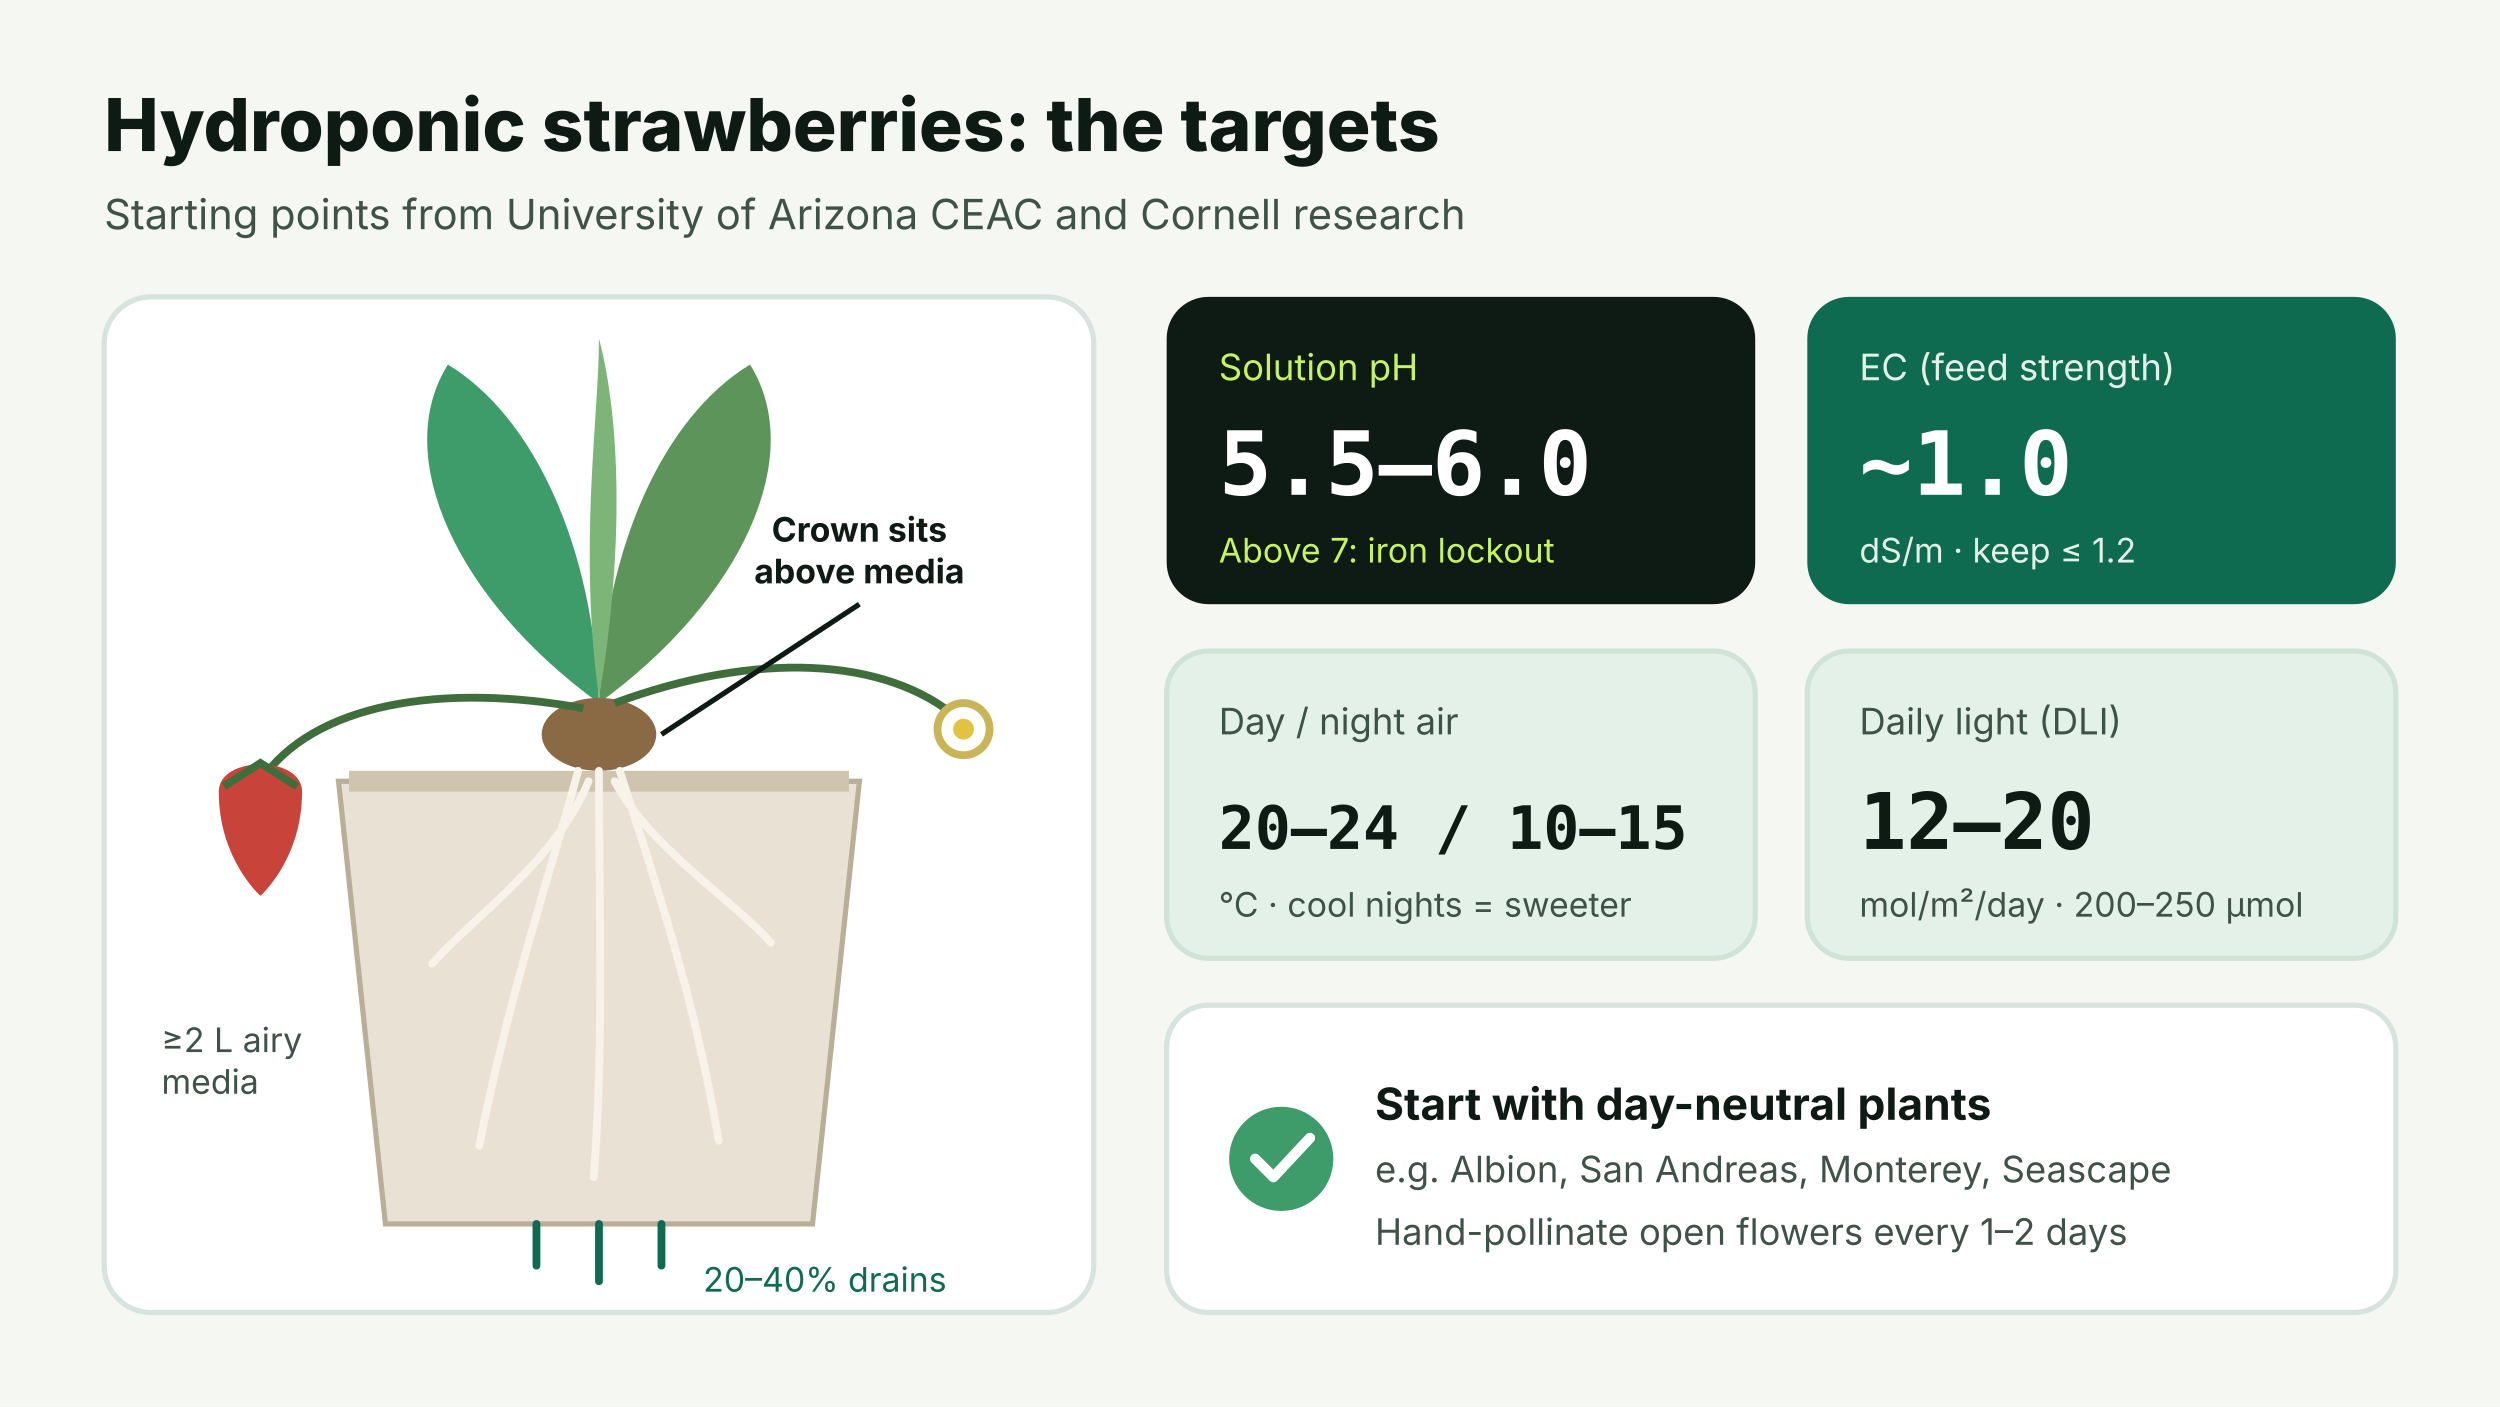
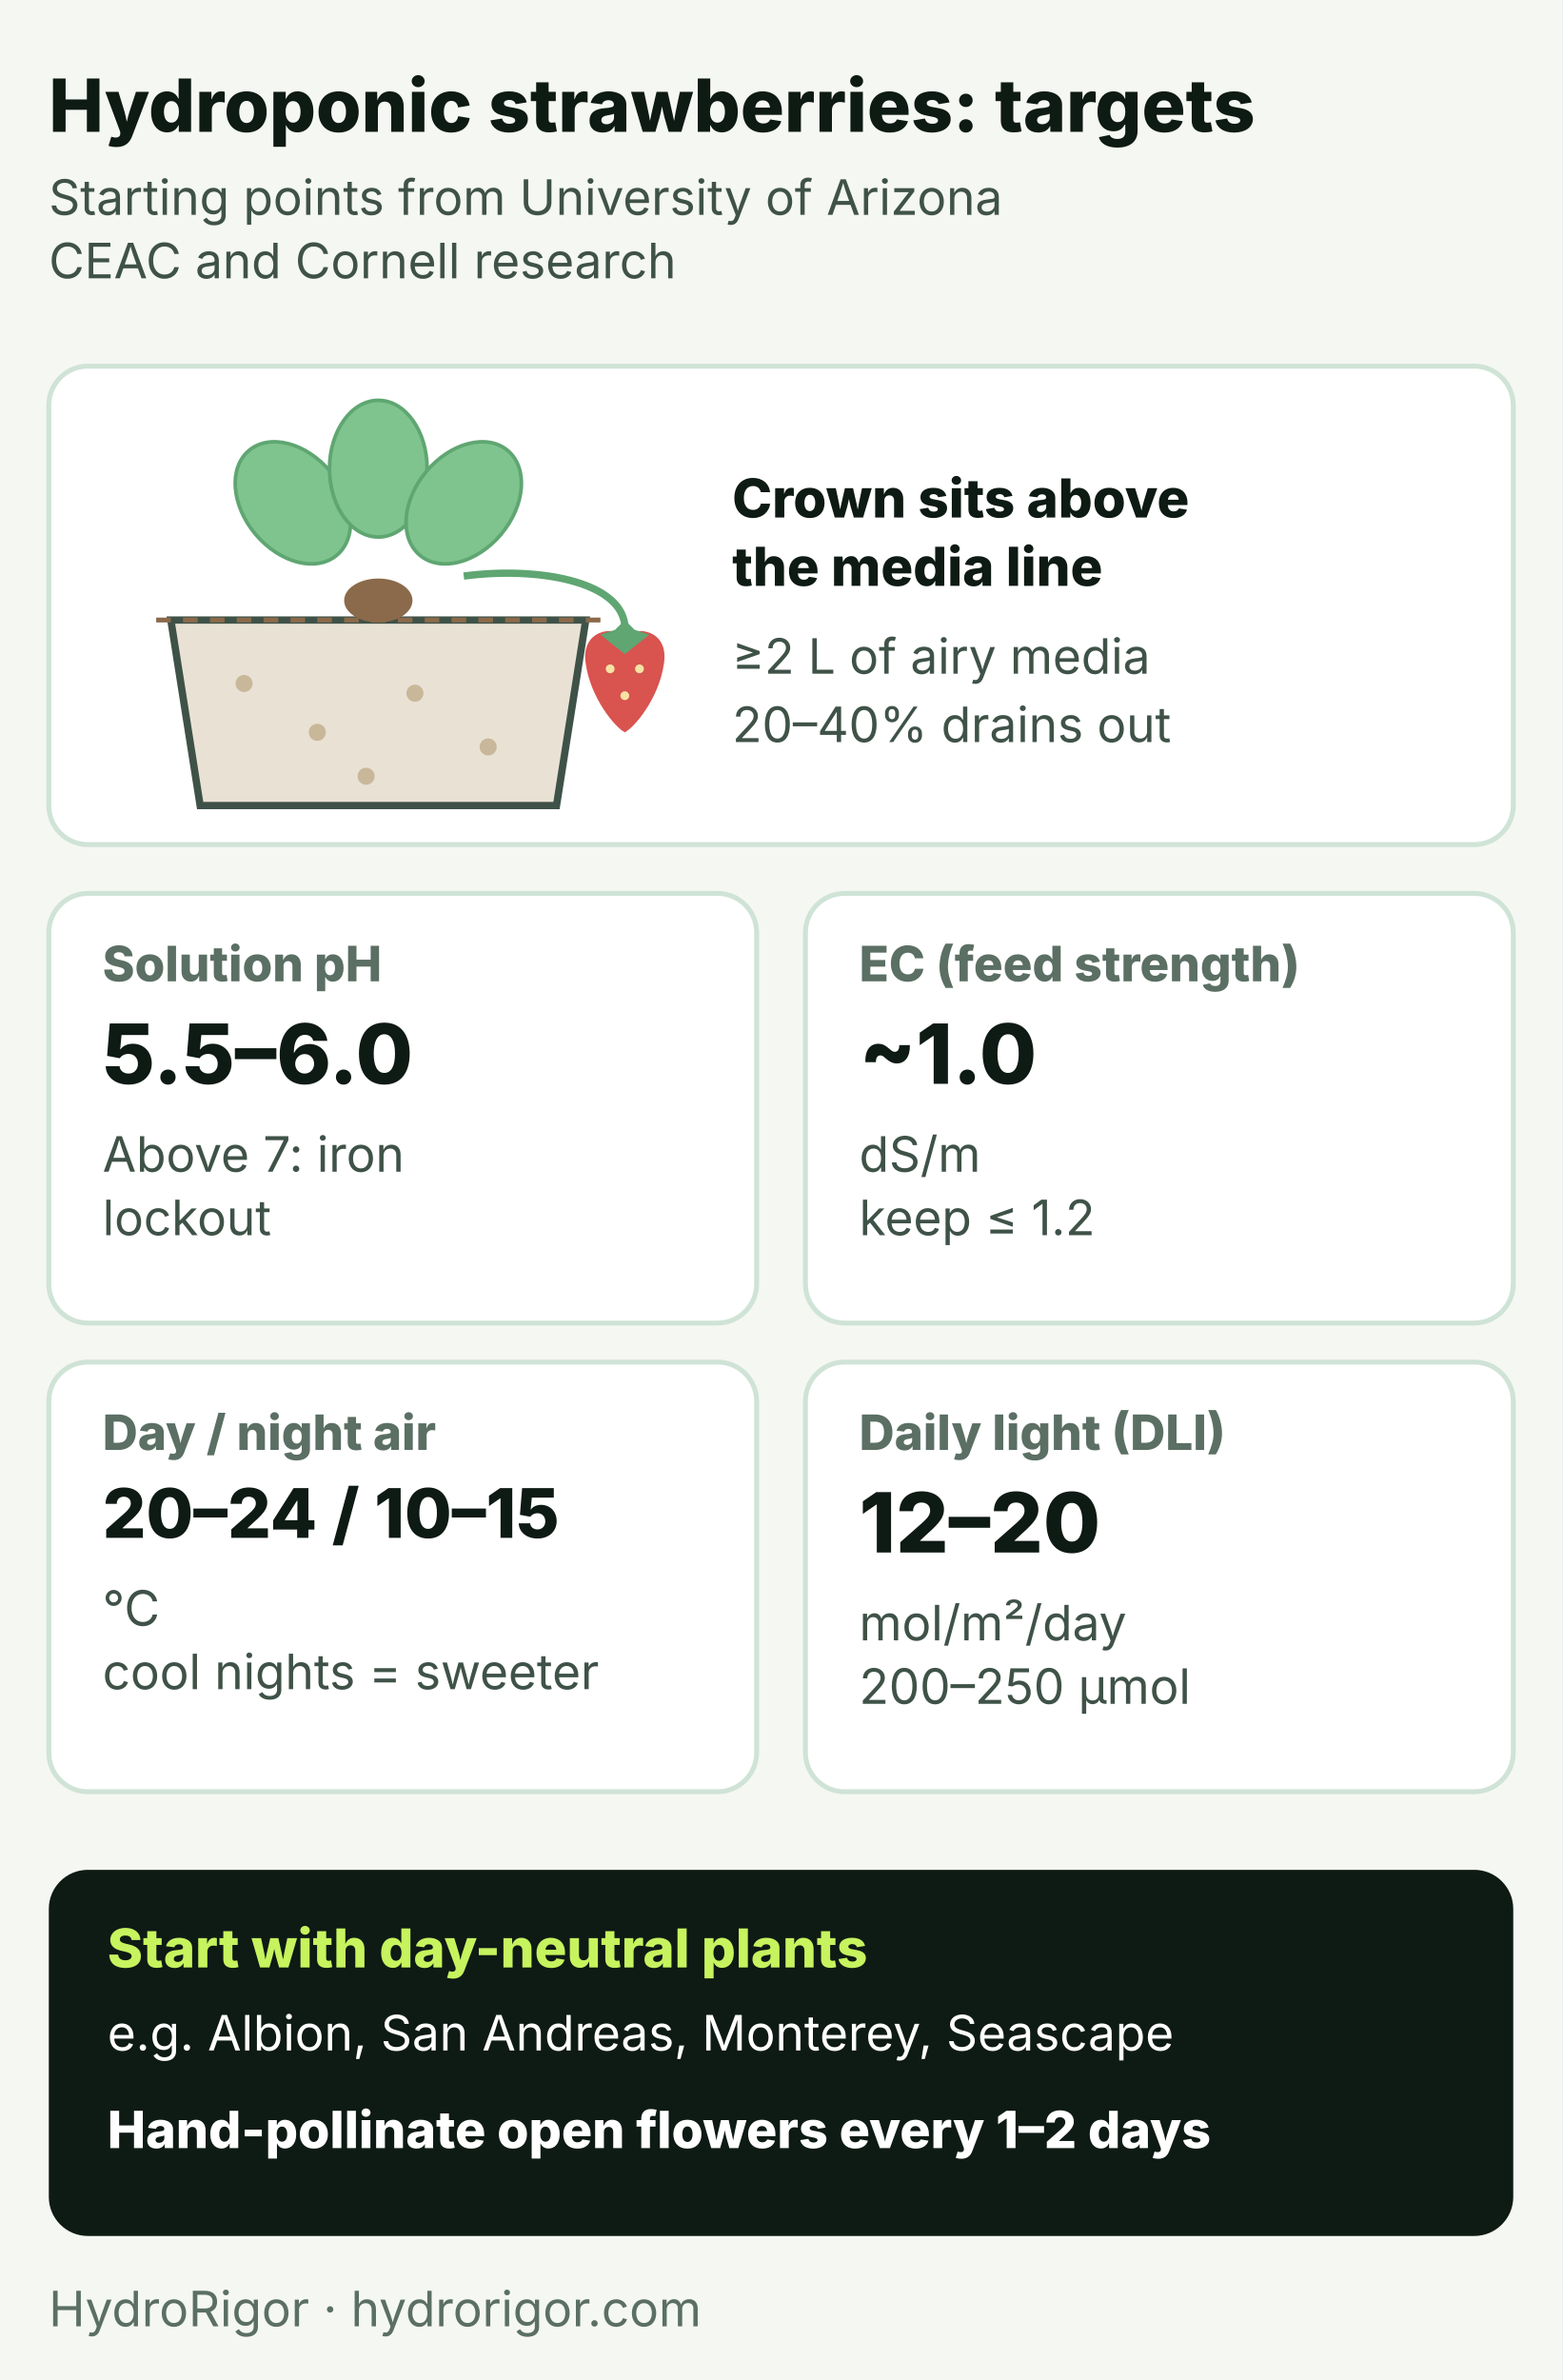
- <svg xmlns="http://www.w3.org/2000/svg" viewBox="0 0 960 540" width="960" height="540" role="img" aria-labelledby="t d">
-   <rect width="960" height="540" fill="#F5F7F2" />
-   <text x="40" y="58" font-family="Plus Jakarta Sans, Inter, Arial, sans-serif" font-size="28" font-weight="800" fill="#0E1A14">Hydroponic strawberries: the targets</text>
-   <text x="40" y="88" font-family="Inter, Arial, sans-serif" font-size="16" fill="#3F5248">Starting points from University of Arizona CEAC and Cornell research</text>
-   <rect x="40" y="114" width="380" height="390" rx="18" fill="#FFFFFF" stroke="#D6E3DF" stroke-width="2" />
-   <path d="M230 270 C 175 230 150 175 172 140 C 205 160 228 210 230 270 Z" fill="#3E9B6A" />
-   <path d="M230 270 C 285 230 310 175 288 140 C 255 160 232 210 230 270 Z" fill="#5C9459" />
-   <path d="M230 268 C 222 210 230 160 230 130 C 238 160 240 210 230 268 Z" fill="#7DB579" />
-   <ellipse cx="230" cy="282" rx="22" ry="14" fill="#8A6A45" />
-   <path d="M130 300 L 330 300 L 312 470 L 148 470 Z" fill="#E9E2D4" stroke="#B9AE98" stroke-width="2" />
-   <rect x="134" y="296" width="192" height="8" fill="#CFC4AE" />
-   <path d="M222 296 C 210 340 196 380 184 440 M230 296 C 230 350 232 400 228 452 M238 296 C 252 340 266 380 276 438 M226 300 C 214 330 182 352 166 370 M236 300 C 250 326 282 346 296 362" fill="none" stroke="#F7F3EA" stroke-width="3" stroke-linecap="round" />
-   <path d="M206 470 L 206 486 M230 470 L 230 492 M254 470 L 254 486" stroke="#0F6B4F" stroke-width="3" stroke-linecap="round" />
-   <path d="M236 270 C 290 250 340 252 368 276" fill="none" stroke="#3F6E3C" stroke-width="3" />
-   <circle cx="370" cy="280" r="10" fill="#FFFFFF" stroke="#C9B458" stroke-width="3" />
-   <circle cx="370" cy="280" r="4" fill="#E2C341" />
-   <path d="M224 272 C 170 262 120 270 100 300" fill="none" stroke="#3F6E3C" stroke-width="3" />
-   <path d="M84 304 C 84 290 116 290 116 304 C 116 330 100 344 100 344 C 100 344 84 330 84 304 Z" fill="#C8443A" />
-   <path d="M86 302 L 100 293 L 114 302" fill="none" stroke="#3F6E3C" stroke-width="3" />
-   <path d="M254 282 L 330 232" stroke="#0E1A14" stroke-width="2" />
-   <text x="330" y="208" font-family="Inter, Arial, sans-serif" font-size="13" font-weight="700" fill="#0E1A14" text-anchor="middle">Crown sits</text>
-   <text x="330" y="224" font-family="Inter, Arial, sans-serif" font-size="13" font-weight="700" fill="#0E1A14" text-anchor="middle">above media</text>
-   <text x="62" y="404" font-family="Inter, Arial, sans-serif" font-size="13" fill="#3F5248">≥2 L airy</text>
-   <text x="62" y="420" font-family="Inter, Arial, sans-serif" font-size="13" fill="#3F5248">media</text>
-   <text x="270" y="496" font-family="Inter, Arial, sans-serif" font-size="13" fill="#0F6B4F">20–40% drains</text>
+ <svg xmlns="http://www.w3.org/2000/svg" viewBox="0 0 640 975" width="640" height="975" role="img" aria-labelledby="t d">
+   <rect width="640" height="975" fill="#F5F7F2" />
+   <text x="20" y="54" font-family="Plus Jakarta Sans, Inter, Arial, sans-serif" font-size="30" font-weight="800" fill="#0E1A14">Hydroponic strawberries: targets</text>
  <g font-family="Inter, Arial, sans-serif">
-     <rect x="448" y="114" width="226" height="118" rx="16" fill="#0E1A14" />
-     <text x="468" y="146" font-size="14" fill="#C6F35E">Solution pH</text>
-     <text x="468" y="190" font-family="IBM Plex Mono, Consolas, monospace" font-size="34" font-weight="700" fill="#FFFFFF">5.5–6.0</text>
-     <text x="468" y="216" font-size="13" fill="#C6F35E">Above 7: iron lockout</text>
-     <rect x="694" y="114" width="226" height="118" rx="16" fill="#0F6B4F" />
-     <text x="714" y="146" font-size="14" fill="#E3F1E8">EC (feed strength)</text>
-     <text x="714" y="190" font-family="IBM Plex Mono, Consolas, monospace" font-size="34" font-weight="700" fill="#FFFFFF">~1.0</text>
-     <text x="714" y="216" font-size="13" fill="#E3F1E8">dS/m · keep ≤ 1.2</text>
-     <rect x="448" y="250" width="226" height="118" rx="16" fill="#E3F1E8" stroke="#CFE3D6" stroke-width="2" />
-     <text x="468" y="282" font-size="14" fill="#3F5248">Day / night air</text>
-     <text x="468" y="326" font-family="IBM Plex Mono, Consolas, monospace" font-size="23" font-weight="700" fill="#0E1A14">20–24 / 10–15</text>
-     <text x="468" y="352" font-size="13" fill="#3F5248">°C · cool nights = sweeter</text>
-     <rect x="694" y="250" width="226" height="118" rx="16" fill="#E3F1E8" stroke="#CFE3D6" stroke-width="2" />
-     <text x="714" y="282" font-size="14" fill="#3F5248">Daily light (DLI)</text>
-     <text x="714" y="326" font-family="IBM Plex Mono, Consolas, monospace" font-size="30" font-weight="700" fill="#0E1A14">12–20</text>
-     <text x="714" y="352" font-size="13" fill="#3F5248">mol/m²/day · 200–250 µmol</text>
-     <rect x="448" y="386" width="472" height="118" rx="16" fill="#FFFFFF" stroke="#D6E3DF" stroke-width="2" />
-     <circle cx="492" cy="445" r="20" fill="#3E9B6A" />
-     <path d="M482 445 L 489 452 L 503 437" fill="none" stroke="#FFFFFF" stroke-width="4" stroke-linecap="round" stroke-linejoin="round" />
-     <text x="528" y="430" font-size="17" font-weight="700" fill="#0E1A14">Start with day-neutral plants</text>
-     <text x="528" y="454" font-size="14" fill="#3F5248">e.g. Albion, San Andreas, Monterey, Seascape</text>
-     <text x="528" y="478" font-size="14" fill="#3F5248">Hand-pollinate open flowers every 1–2 days</text>
+     <text x="20" y="88" font-size="20" fill="#3F5248">Starting points from University of Arizona</text>
+     <text x="20" y="114" font-size="20" fill="#3F5248">CEAC and Cornell research</text>
+     <rect x="20" y="150" width="600" height="196" rx="16" fill="#FFFFFF" stroke="#CFE3D6" stroke-width="2" />
+     <path d="M70 254 L240 254 L228 330 L82 330 Z" fill="#E9E2D4" stroke="#3F5248" stroke-width="3" />
+     <circle cx="100" cy="280" r="3.5" fill="#C9B79A" />
+     <circle cx="130" cy="300" r="3.5" fill="#C9B79A" />
+     <circle cx="170" cy="284" r="3.5" fill="#C9B79A" />
+     <circle cx="200" cy="306" r="3.5" fill="#C9B79A" />
+     <circle cx="150" cy="318" r="3.5" fill="#C9B79A" />
+     <path d="M64 254 L246 254" stroke="#8A6A4A" stroke-width="2" stroke-dasharray="6 5" />
+     <ellipse cx="155" cy="246" rx="14" ry="9" fill="#8A6A4A" />
+     <ellipse cx="120" cy="206" rx="20" ry="28" transform="rotate(-40 120 206)" fill="#7FC48E" stroke="#5FA672" stroke-width="1.5" />
+     <ellipse cx="155" cy="192" rx="20" ry="28" transform="rotate(0 155 192)" fill="#7FC48E" stroke="#5FA672" stroke-width="1.5" />
+     <ellipse cx="190" cy="206" rx="20" ry="28" transform="rotate(40 190 206)" fill="#7FC48E" stroke="#5FA672" stroke-width="1.5" />
+     <path d="M190 236 C220 232 254 238 256 256" fill="none" stroke="#5FA672" stroke-width="3" />
+     <g transform="translate(34 6)">
+       <path d="M206 266 C204 254 214 250 222 254 C230 250 240 254 238 266 C236 280 226 292 222 294 C218 292 208 280 206 266 Z" fill="#D9534F" />
+       <path d="M212 254 L222 262 L232 254 L226 252 L222 248 L218 252 Z" fill="#5FA672" />
+       <circle cx="216" cy="268" r="1.8" fill="#F6E3A4" />
+       <circle cx="228" cy="268" r="1.8" fill="#F6E3A4" />
+       <circle cx="222" cy="279" r="1.8" fill="#F6E3A4" />
+     </g>
+     <text x="300" y="212" font-size="22" font-weight="800" fill="#0E1A14">Crown sits above</text>
+     <text x="300" y="240" font-size="22" font-weight="800" fill="#0E1A14">the media line</text>
+     <text x="300" y="276" font-size="20" fill="#3F5248">≥2 L of airy media</text>
+     <text x="300" y="304" font-size="20" fill="#3F5248">20–40% drains out</text>
+     <rect x="20" y="366" width="290" height="176" rx="16" fill="#FFFFFF" stroke="#CFE3D6" stroke-width="2" />
+     <text x="42" y="402" font-size="20" font-weight="800" fill="#5B6F64">Solution pH</text>
+     <text x="42" y="444" font-size="34" font-weight="800" fill="#0E1A14">5.5–6.0</text>
+     <text x="42" y="480" font-size="20" fill="#3F5248">Above 7: iron</text>
+     <text x="42" y="506" font-size="20" fill="#3F5248">lockout</text>
+     <rect x="330" y="366" width="290" height="176" rx="16" fill="#FFFFFF" stroke="#CFE3D6" stroke-width="2" />
+     <text x="352" y="402" font-size="20" font-weight="800" fill="#5B6F64">EC (feed strength)</text>
+     <text x="352" y="444" font-size="34" font-weight="800" fill="#0E1A14">~1.0</text>
+     <text x="352" y="480" font-size="20" fill="#3F5248">dS/m</text>
+     <text x="352" y="506" font-size="20" fill="#3F5248">keep ≤ 1.2</text>
+     <rect x="20" y="558" width="290" height="176" rx="16" fill="#FFFFFF" stroke="#CFE3D6" stroke-width="2" />
+     <text x="42" y="594" font-size="20" font-weight="800" fill="#5B6F64">Day / night air</text>
+     <text x="42" y="630" font-size="28" font-weight="800" fill="#0E1A14">20–24 / 10–15</text>
+     <text x="42" y="666" font-size="20" fill="#3F5248">°C</text>
+     <text x="42" y="692" font-size="20" fill="#3F5248">cool nights = sweeter</text>
+     <rect x="330" y="558" width="290" height="176" rx="16" fill="#FFFFFF" stroke="#CFE3D6" stroke-width="2" />
+     <text x="352" y="594" font-size="20" font-weight="800" fill="#5B6F64">Daily light (DLI)</text>
+     <text x="352" y="636" font-size="34" font-weight="800" fill="#0E1A14">12–20</text>
+     <text x="352" y="672" font-size="20" fill="#3F5248">mol/m²/day</text>
+     <text x="352" y="698" font-size="20" fill="#3F5248">200–250 µmol</text>
+     <rect x="20" y="766" width="600" height="150" rx="16" fill="#0E1A14" />
+     <text x="44" y="806" font-size="22" font-weight="800" fill="#C6F35E">Start with day-neutral plants</text>
+     <text x="44" y="840" font-size="20" fill="#FFFFFF">e.g. Albion, San Andreas, Monterey, Seascape</text>
+     <text x="44" y="880" font-size="21" font-weight="800" fill="#FFFFFF">Hand-pollinate open flowers every 1–2 days</text>
+     <text x="20" y="953" font-size="20" fill="#5B6F64">HydroRigor · hydrorigor.com</text>
  </g>
</svg>
